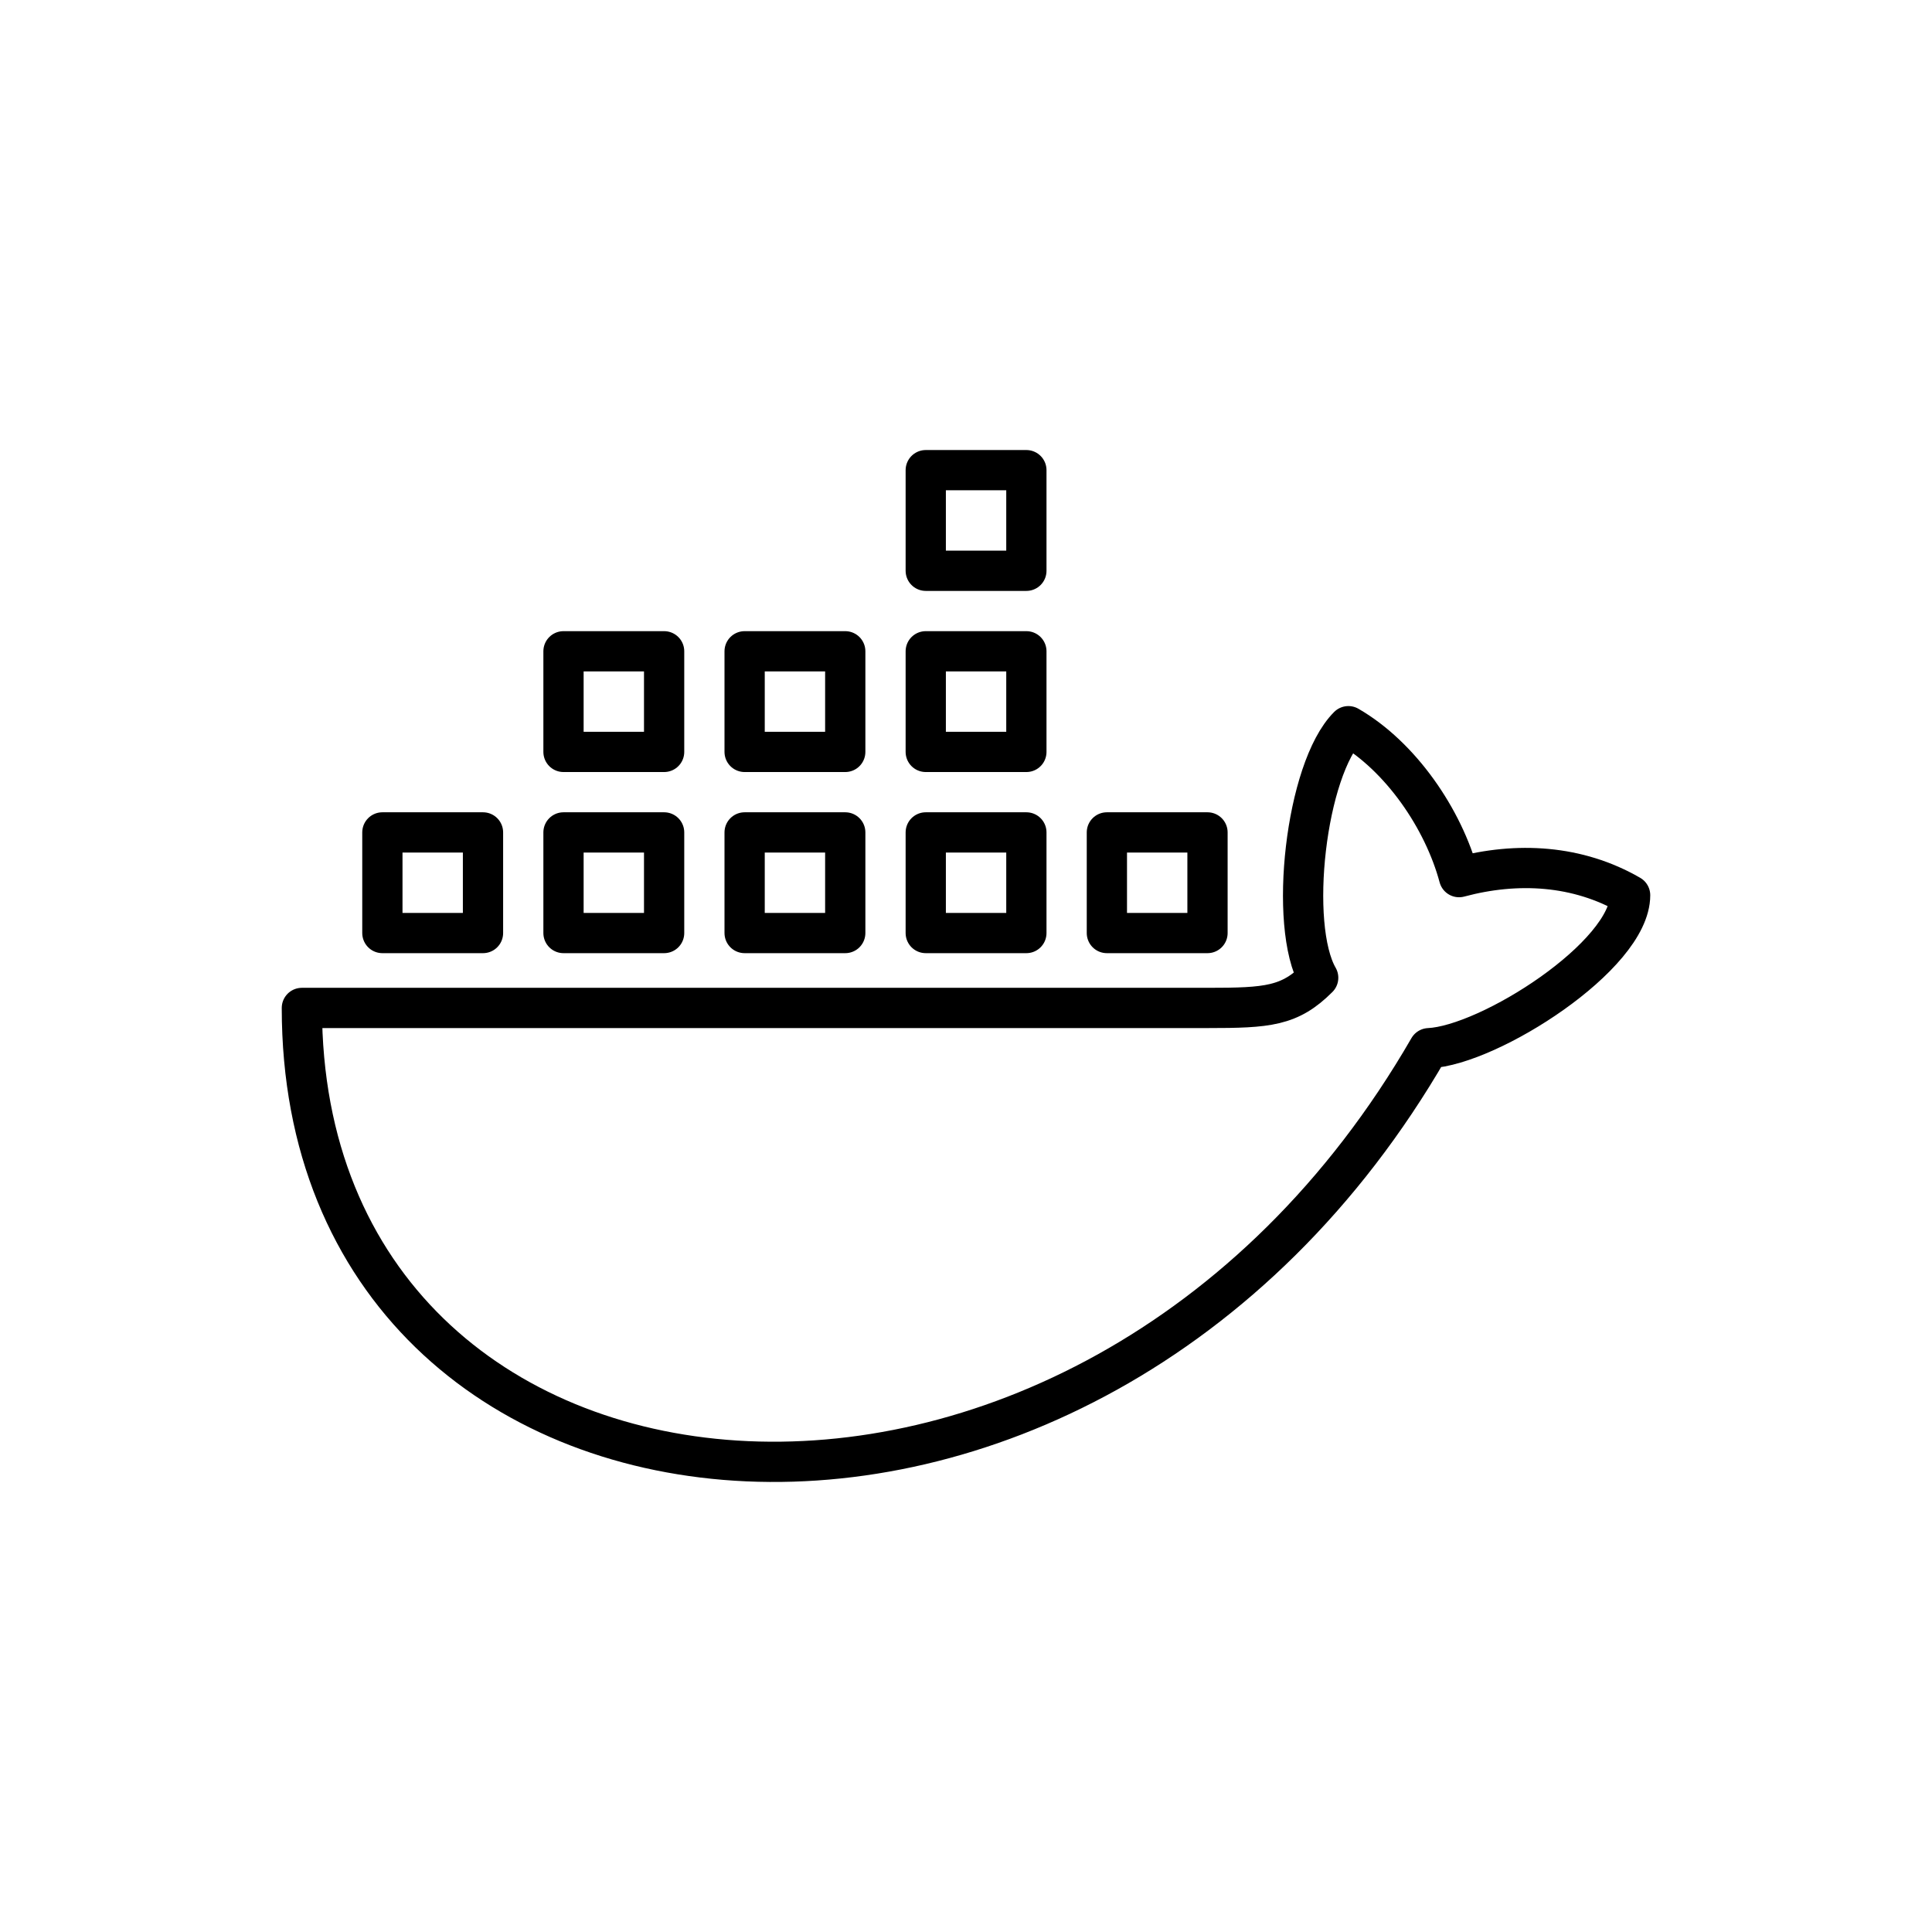
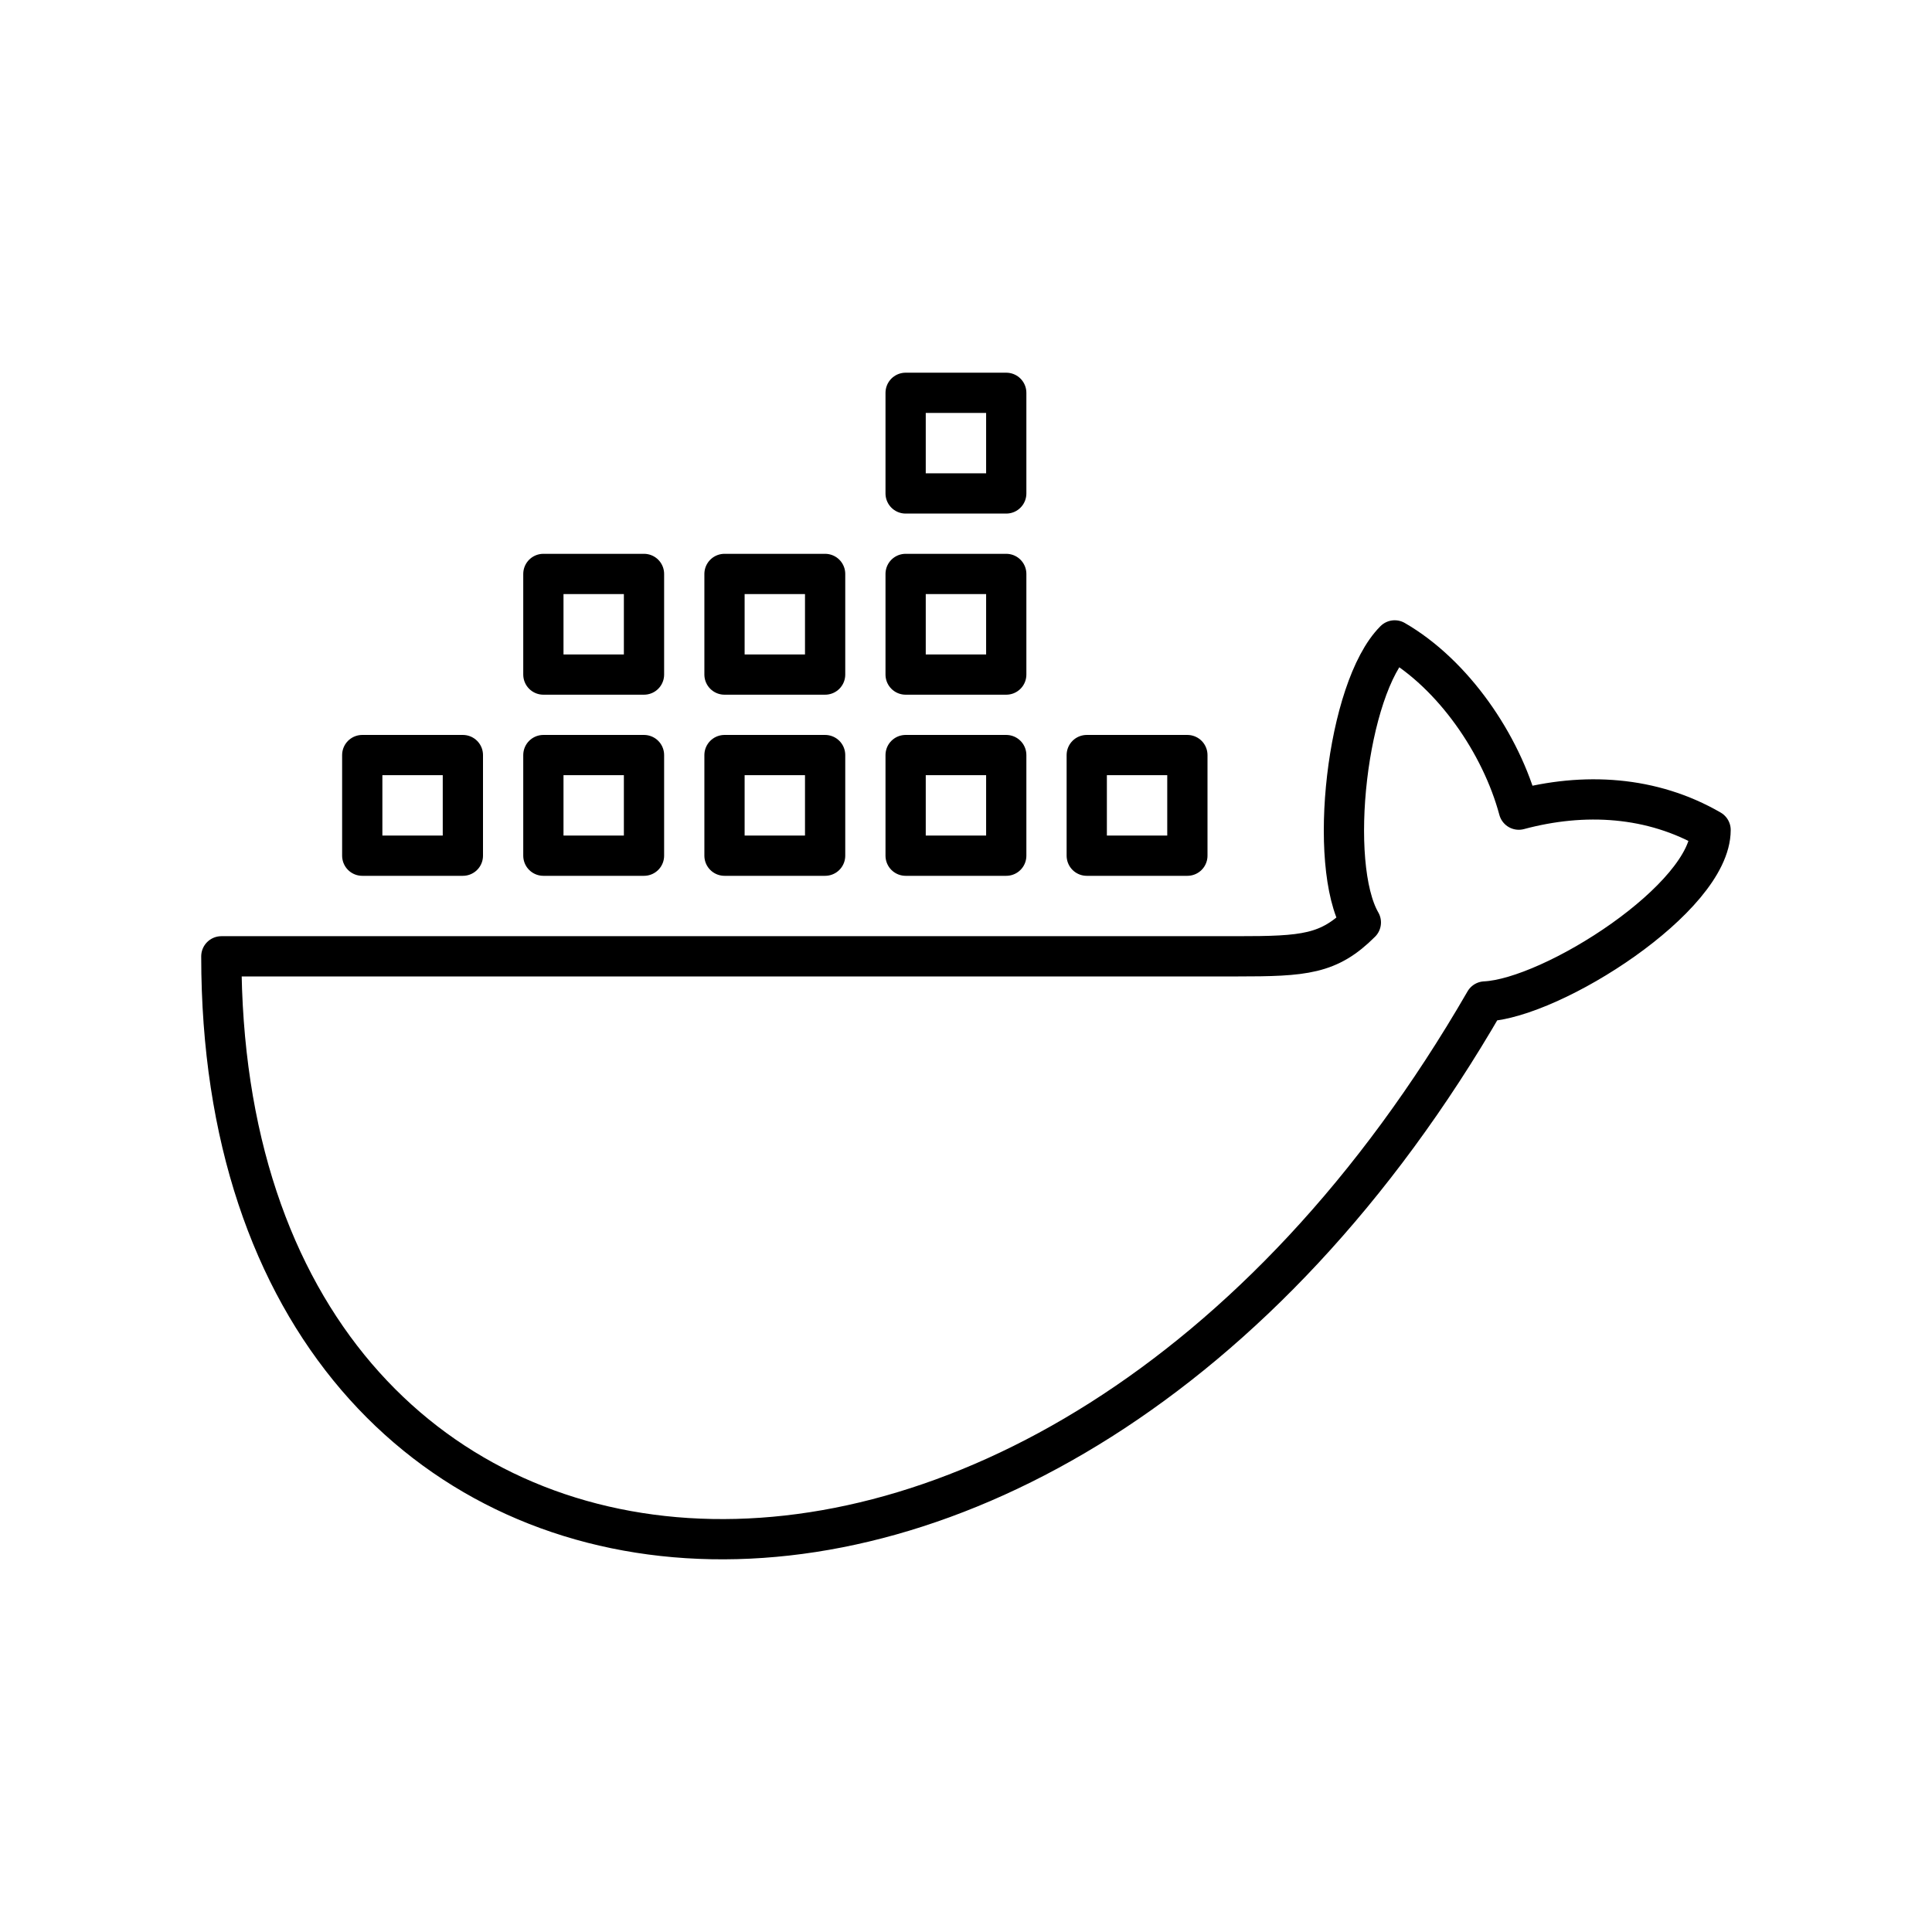
- <svg xmlns="http://www.w3.org/2000/svg" viewBox="0 0 48 48">
-   <g fill="none" stroke="#000" stroke-linecap="round" stroke-linejoin="round">
-     <path d="M7.5 25.042H30c1.502 0 2.041-.041 2.75-.75-.748-1.295-.314-5.186.75-6.25 1.3.751 2.361 2.3 2.75 3.75 1.446-.388 2.95-.302 4.25.45 0 1.499-3.498 3.73-5 3.8-8.566 14.837-28 12.823-28-1z" />
-     <g paint-order="stroke fill markers">
-       <path d="M9.5 20.681H12v2.5H9.5zM14 20.681h2.5v2.5H14zM18.5 20.681H21v2.5h-2.5zM23 20.681h2.5v2.5H23zM14 16.181h2.5v2.5H14zM18.5 16.181H21v2.5h-2.5zM23 16.181h2.5v2.5H23zM23 11.681h2.5v2.5H23zM27.5 20.681H30v2.5h-2.5z" />
-     </g>
+ <svg xmlns="http://www.w3.org/2000/svg" version="1.1" viewBox="0 0 48 48">
+   <g transform="matrix(1 0 0 .99999 -3.7443e-6 -.91838)" fill="none" stroke="#000" stroke-linecap="round" stroke-linejoin="round">
+     <path d="m5.5 24.678h25.227c1.684 0 2.288-0.046 3.083-0.841-0.839-1.452-0.352-5.815 0.841-7.008 1.458 0.842 2.647 2.579 3.083 4.205 1.621-0.435 3.308-0.339 4.765 0.505 0 1.681-3.922 4.182-5.606 4.261-10.999 19.051-31.394 16.876-31.394-1.121z" />
+     <path d="m9 19.678h2.5v2.5h-2.5zm4.5 0h2.5v2.5h-2.5zm4.5 0h2.5v2.5h-2.5zm4.5 0h2.5v2.5h-2.5zm-9-4.5h2.5v2.5h-2.5zm4.5 0h2.5v2.5h-2.5zm4.5 0h2.5v2.5h-2.5zm0-4.5h2.5v2.5h-2.5zm4.5 9h2.5v2.5h-2.5z" style="paint-order:stroke fill markers" />
  </g>
</svg>
